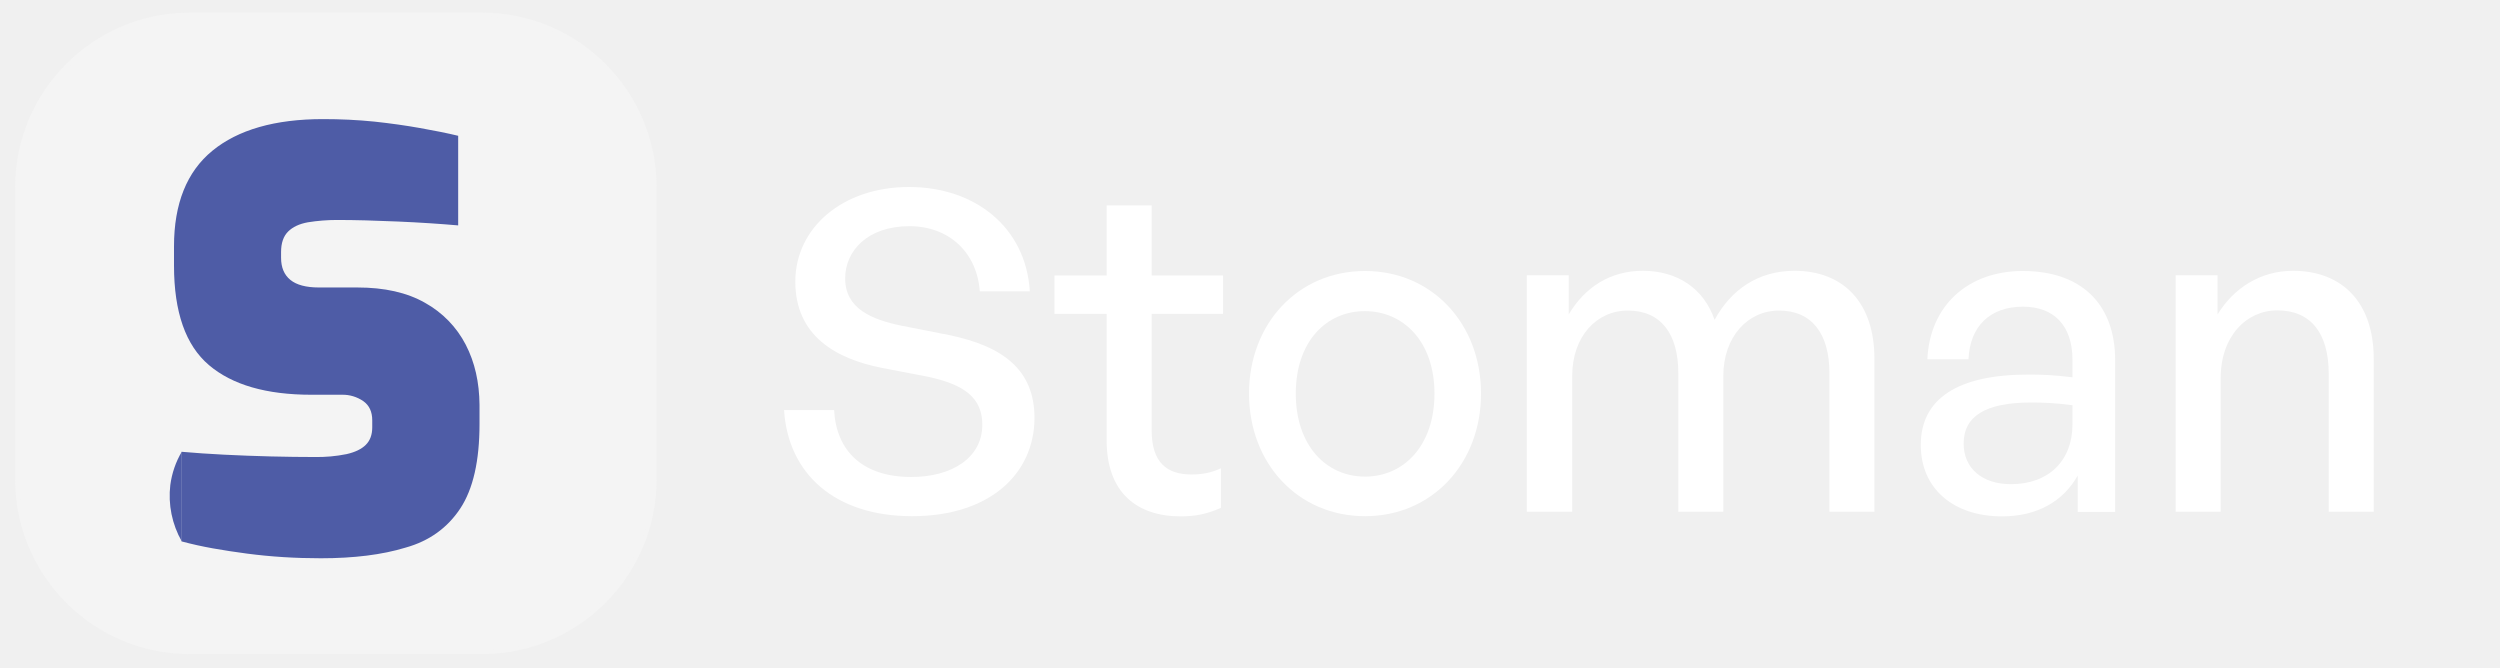
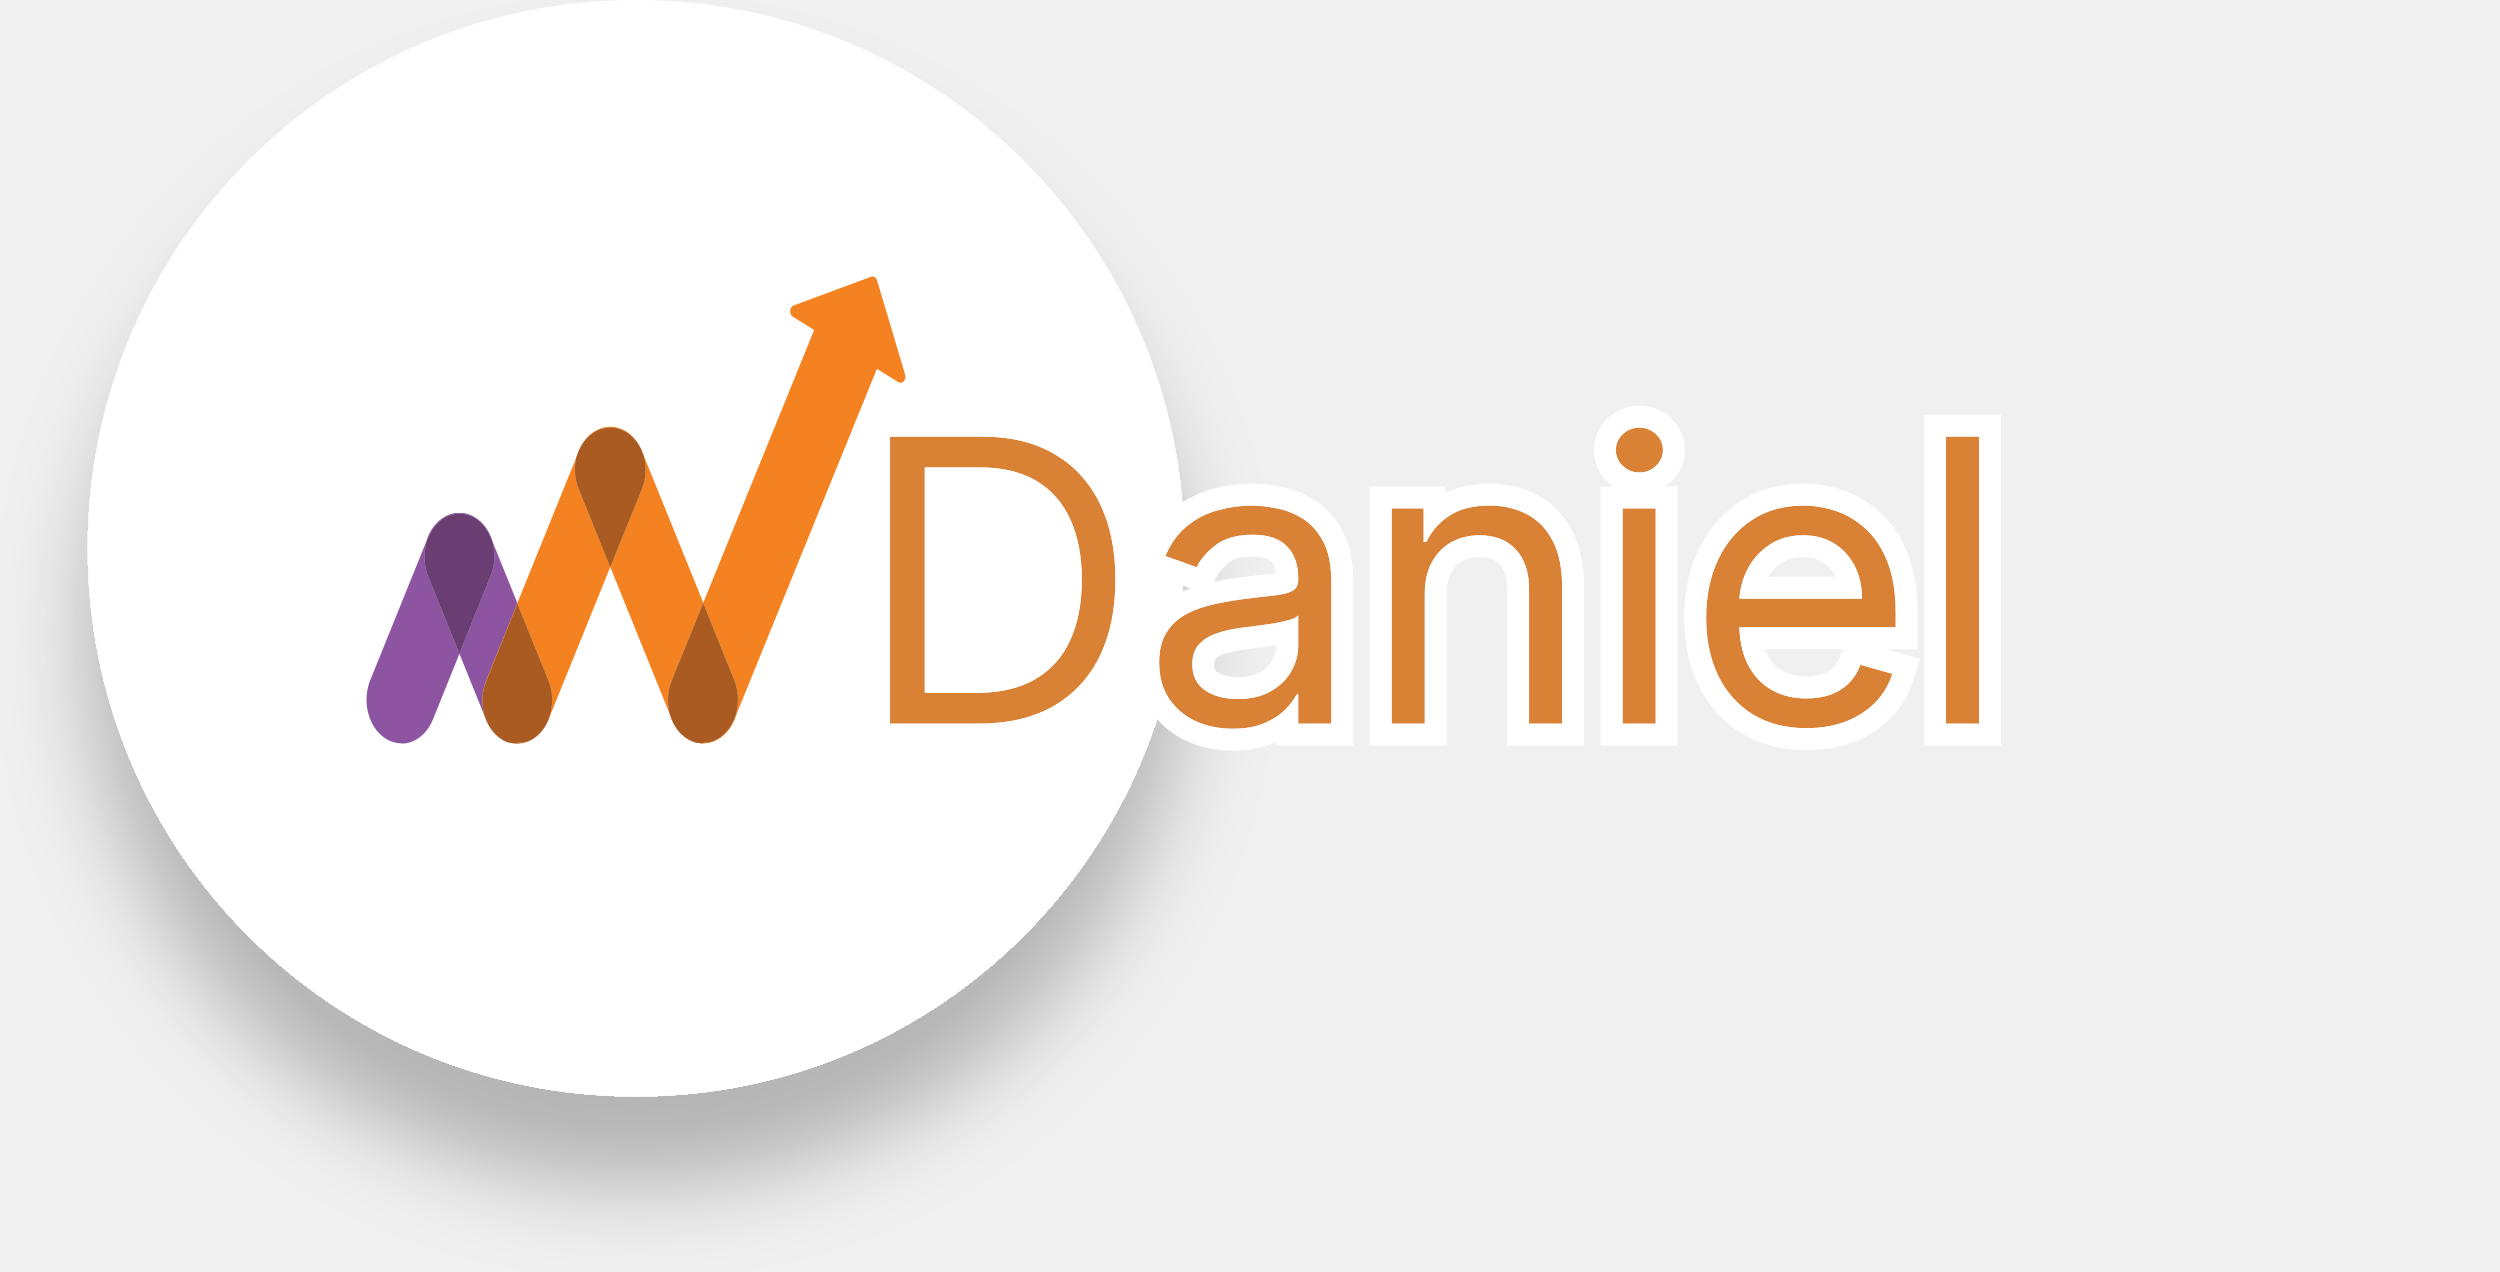
- <svg xmlns="http://www.w3.org/2000/svg" version="1.1" id="Layer_1" x="0px" y="0px" viewBox="0 0 1288.8 344.1" style="enable-background:new 0 0 1288.8 344.1;" xml:space="preserve">
-   <style type="text/css">
- 	.st0{fill:#F4F4F4;stroke:#F4F4F4;stroke-width:2;stroke-miterlimit:10;}
- 	.st1{fill:#4E5CA6;}
- 	.st2{enable-background:new    ;}
- 	.st3{fill:#FFFFFF;}
- </style>
-   <path class="st0" d="M97.9,7.5h150.5c49.2,0,89.1,39.9,89.1,89.1v150.5c0,49.2-39.9,89.1-89.1,89.1H97.9  c-49.2,0-89.1-39.9-89.1-89.1V96.6C8.8,47.4,48.7,7.5,97.9,7.5z" />
-   <path class="st1" d="M165.4,287.8c-6.6,0-13.1-0.2-19.4-0.6s-12.5-1-18.6-1.8c-6.1-0.8-12-1.7-17.6-2.7s-11-2.2-16.2-3.6v-46.2  c6.8,0.6,14.1,1.1,22,1.5c7.9,0.4,15.9,0.7,24,0.9c8.1,0.2,15.6,0.3,22.6,0.3c5.5,0.1,11.1-0.4,16.5-1.5c4.4-1,7.7-2.6,9.9-4.8  c2.2-2.2,3.3-5.2,3.3-9v-3.6c0-4.4-1.5-7.7-4.6-9.9c-3.2-2.2-7.1-3.4-11-3.3h-15.8c-23.2,0-40.8-5.1-52.8-15.3  c-12-10.2-18-27.3-18-51.3V127c0-22,6.6-38.5,19.8-49.3s32.2-16.3,57-16.3c8.9,0,17.7,0.4,26.6,1.3c8.3,0.9,16.1,2,23.4,3.3  c7.3,1.3,13.9,2.6,19.7,4v46.2c-9.2-0.8-19.6-1.5-31.1-2c-11.5-0.5-21.9-0.8-31.4-0.8c-5,0-10,0.4-15,1.2c-4.4,0.8-7.8,2.4-10.2,4.8  c-2.4,2.4-3.6,5.9-3.6,10.5v3c0,5,1.6,8.8,4.8,11.4c3.2,2.6,8.1,3.9,14.7,3.9h19.8c14,0,25.6,2.6,34.9,7.9c9,5,16.3,12.5,21,21.6  c4.7,9.1,7,19.4,7.1,31v9.9c0,19-3.3,33.5-9.9,43.5c-6.6,10-16,16.8-28.2,20.2C197,286,182.4,287.8,165.4,287.8z" />
-   <path class="st1" d="M93.7,232.9c-3.1,5.2-5.1,11.1-5.9,17.1c-1.2,10.1,0.9,20.3,5.9,29.1V232.9z" />
-   <g class="st2">
-     <path class="st3" d="M470.2,266.1c-39.8,0-63.9-21.8-66-54.7H430c1.1,20.9,14.5,34.5,39.8,34.5c20.9,0,36.6-9.9,36.6-26.9   c0-13.8-9-20.7-28.1-24.8l-23.9-4.6c-23.2-4.6-44.4-16.3-44.4-44.4c0-27.8,24.4-48.8,58.6-48.8s60.3,20.9,62.3,53.8h-25.8   c-1.4-19.8-15.6-33.6-36.3-33.6c-21.4,0-33.1,12.6-33.1,26.9c0,15.6,13.6,21.2,29,24.4l24.4,4.8c28.3,5.8,44.2,18.2,44.2,42.8   C533.2,244.3,510.2,266.1,470.2,266.1z" />
-     <path class="st3" d="M629.4,261.8c-7.1,3.2-13.3,4.4-20.7,4.4c-22.5,0-38.2-12.2-38.2-39.1v-65.3h-26.9v-19.8h26.9v-36.1h23.2v36.1   h36.8v19.8h-36.8v60c0,16.8,8,22.8,20.5,22.8c5.5,0,10.4-0.9,15.2-3.2V261.8z" />
-     <path class="st3" d="M643.9,202.9c0-36.1,25.3-63.2,59.8-63.2c34.5,0,59.8,27.1,59.8,63.2c0,36.1-25.3,63.2-59.8,63.2   C669.2,266.1,643.9,239,643.9,202.9z M739.5,202.9c0-26.7-15.9-42.5-35.9-42.5S668,176.2,668,202.9c0,26.7,15.6,42.8,35.7,42.8   S739.5,229.6,739.5,202.9z" />
-     <path class="st3" d="M787.1,263.8V141.9h21.6v20.2c8.3-14,21.4-22.5,38.2-22.5c17.9,0,31.5,9.2,37,25.3   c8.5-15.6,22.5-25.3,41.2-25.3c25.1,0,41.2,16.3,41.2,45.3v78.9h-23.2v-71.5c0-20.2-9-32.2-26-32.2c-15.9,0-28.7,13.3-28.7,33.8   v69.9h-23.2v-71.5c0-20.2-9-32.2-26-32.2c-16.1,0-28.7,13.3-28.7,33.8v69.9H787.1z" />
-     <path class="st3" d="M1071.2,245c-7.6,13.6-21.2,21.2-39.1,21.2c-25.3,0-41.9-14.5-41.9-36.8c0-23.9,19.1-36.3,55.4-36.3   c7.1,0,12.9,0.2,22.8,1.4v-9c0-17.5-9.4-27.4-25.5-27.4c-17,0-27.4,10.1-28.1,27.1h-21.2c1.2-27.4,20.7-45.5,49.2-45.5   c30.1,0,47.6,17,47.6,46v78.2h-19.3V245z M1036.7,249.6c19.5,0,31.7-12.2,31.7-30.8v-9.9c-9-1.2-15.4-1.4-21.4-1.4   c-23.2,0-34.7,6.9-34.7,21.2C1012.3,241.3,1021.7,249.6,1036.7,249.6z" />
-     <path class="st3" d="M1144.8,263.8h-23.2V141.9h21.6v20.2c8.3-13.6,22.1-22.5,38.9-22.5c25.1,0,41.6,16.1,41.6,45.3v78.9h-23.2   v-71.1c0-20.9-9.2-32.7-26.5-32.7c-15.9,0-29.2,13.3-29.2,35V263.8z" />
+ <svg xmlns="http://www.w3.org/2000/svg" width="114" height="58" viewBox="0 0 114 58" fill="none">
+   <g filter="url(#filter0_d_9564_7574)">
+     <circle cx="29" cy="25" r="25" fill="white" />
+     <path d="M40.137 16.448L33.489 32.804C33.395 33.037 33.264 33.244 33.105 33.414C32.946 33.584 32.762 33.713 32.562 33.794C32.363 33.876 32.153 33.908 31.943 33.889C31.734 33.87 31.529 33.8 31.342 33.683C31.154 33.566 30.987 33.405 30.85 33.208C30.713 33.011 30.608 32.783 30.542 32.536C30.476 32.289 30.45 32.029 30.466 31.769C30.481 31.51 30.538 31.257 30.632 31.025L37.278 14.668L40.137 16.448Z" fill="#F58220" />
+     <path d="M32.063 33.896C31.764 33.895 31.472 33.79 31.219 33.594C30.966 33.398 30.762 33.119 30.63 32.787L26.387 22.291C26.206 21.823 26.182 21.285 26.318 20.794C26.455 20.303 26.741 19.898 27.117 19.666C27.492 19.434 27.925 19.393 28.324 19.553C28.723 19.713 29.056 20.06 29.25 20.52L33.505 31.027C33.626 31.329 33.683 31.665 33.671 32.002C33.658 32.339 33.577 32.667 33.433 32.954C33.29 33.241 33.09 33.479 32.852 33.643C32.614 33.808 32.346 33.895 32.074 33.896" fill="#F58220" />
+     <path d="M32.06 33.894C31.991 33.894 31.923 33.889 31.854 33.877H31.812C31.758 33.877 31.704 33.852 31.653 33.836L31.599 33.816C31.55 33.797 31.503 33.778 31.456 33.753L31.398 33.722C31.347 33.695 31.297 33.664 31.25 33.628L31.225 33.611C31.106 33.519 30.996 33.408 30.898 33.281L30.885 33.262C30.784 33.128 30.699 32.977 30.632 32.813C30.519 32.537 30.461 32.232 30.461 31.923C30.461 31.614 30.519 31.309 30.632 31.033L32.065 27.504L33.491 31.039C33.598 31.313 33.652 31.614 33.649 31.918C33.646 32.223 33.587 32.522 33.475 32.794C33.408 32.955 33.324 33.105 33.225 33.24L33.209 33.259C33.162 33.323 33.111 33.382 33.057 33.437C33.002 33.492 32.943 33.542 32.882 33.586L32.86 33.603C32.81 33.639 32.761 33.67 32.712 33.7L32.651 33.73C32.605 33.753 32.56 33.775 32.511 33.791L32.457 33.811C32.405 33.828 32.352 33.841 32.298 33.852H32.255C32.187 33.864 32.118 33.869 32.049 33.869" fill="#CCCCCC" />
+     <path d="M32.06 33.894C31.991 33.894 31.923 33.889 31.854 33.877H31.812C31.758 33.877 31.704 33.852 31.653 33.836L31.599 33.816C31.55 33.797 31.503 33.778 31.456 33.753L31.398 33.722C31.347 33.695 31.297 33.664 31.25 33.628L31.225 33.611C31.106 33.519 30.996 33.408 30.898 33.281L30.885 33.262C30.784 33.128 30.699 32.977 30.632 32.813C30.519 32.537 30.461 32.232 30.461 31.923C30.461 31.614 30.519 31.309 30.632 31.033L32.065 27.504L33.491 31.039C33.598 31.313 33.652 31.614 33.649 31.918C33.646 32.223 33.587 32.522 33.475 32.794C33.408 32.955 33.324 33.105 33.225 33.24L33.209 33.259C33.162 33.323 33.111 33.382 33.057 33.437C33.002 33.492 32.943 33.542 32.882 33.586L32.86 33.603C32.81 33.639 32.761 33.67 32.712 33.7L32.651 33.73C32.605 33.753 32.56 33.775 32.511 33.791L32.457 33.811C32.405 33.828 32.352 33.841 32.298 33.852H32.255C32.187 33.864 32.118 33.869 32.049 33.869" fill="#A95B21" />
+     <path d="M18.311 33.896C18.038 33.895 17.77 33.808 17.532 33.643C17.294 33.478 17.094 33.241 16.951 32.953C16.808 32.666 16.726 32.338 16.714 32.001C16.701 31.664 16.758 31.328 16.88 31.026L19.524 24.483C19.714 24.014 20.047 23.656 20.449 23.49C20.648 23.408 20.859 23.375 21.068 23.394C21.278 23.412 21.482 23.482 21.67 23.598C21.858 23.714 22.026 23.875 22.163 24.072C22.301 24.268 22.406 24.496 22.472 24.743C22.539 24.99 22.565 25.25 22.55 25.51C22.536 25.769 22.48 26.022 22.386 26.255L19.744 32.8C19.612 33.132 19.408 33.411 19.154 33.607C18.901 33.803 18.609 33.908 18.311 33.909" fill="#8D54A2" />
+     <path d="M23.586 33.896C23.287 33.894 22.995 33.79 22.742 33.594C22.488 33.398 22.285 33.118 22.153 32.787L19.511 26.255C19.321 25.785 19.29 25.241 19.424 24.743C19.558 24.245 19.847 23.833 20.226 23.598C20.605 23.363 21.045 23.324 21.447 23.49C21.85 23.656 22.182 24.014 22.372 24.483L25.017 31.026C25.138 31.328 25.195 31.664 25.183 32.001C25.17 32.338 25.089 32.666 24.945 32.953C24.802 33.241 24.602 33.478 24.364 33.643C24.126 33.808 23.858 33.895 23.586 33.896Z" fill="#8D54A2" />
+     <path d="M20.937 29.777L19.511 26.257L19.491 26.201L19.511 26.251L20.948 29.805" fill="#CCCCCC" />
+     <path d="M20.937 29.777L19.511 26.257L19.491 26.201L19.511 26.251L20.948 29.805" fill="#6A3E72" />
+     <path d="M20.948 29.806L19.51 26.258L19.49 26.203C19.322 25.729 19.31 25.193 19.457 24.708L19.535 24.514C19.663 24.199 19.856 23.931 20.095 23.739C20.334 23.547 20.61 23.438 20.894 23.422H21.029L21.154 23.436C21.409 23.476 21.652 23.593 21.863 23.775C22.073 23.958 22.245 24.201 22.363 24.484L22.441 24.678C22.519 24.932 22.553 25.203 22.542 25.475C22.531 25.746 22.474 26.012 22.376 26.255L20.948 29.806Z" fill="#CCCCCC" />
+     <path d="M20.948 29.806L19.51 26.258L19.49 26.203C19.322 25.729 19.31 25.193 19.457 24.708L19.535 24.514C19.663 24.199 19.856 23.931 20.095 23.739C20.334 23.547 20.61 23.438 20.894 23.422H21.029L21.154 23.436C21.409 23.476 21.652 23.593 21.863 23.775C22.073 23.958 22.245 24.201 22.363 24.484L22.441 24.678C22.519 24.932 22.553 25.203 22.542 25.475C22.531 25.746 22.474 26.012 22.376 26.255L20.948 29.806Z" fill="#6A3E72" />
+     <path d="M39.725 12.618L36.192 13.929C36.148 13.945 36.11 13.976 36.081 14.019C36.052 14.063 36.035 14.116 36.031 14.172C36.027 14.227 36.037 14.284 36.059 14.332C36.081 14.381 36.115 14.42 36.156 14.445L40.963 17.425C41.003 17.45 41.049 17.46 41.093 17.453C41.138 17.445 41.18 17.422 41.214 17.385C41.247 17.348 41.271 17.299 41.282 17.244C41.293 17.19 41.29 17.134 41.274 17.081L39.998 12.798C39.98 12.73 39.942 12.674 39.891 12.64C39.84 12.606 39.781 12.598 39.725 12.618Z" fill="#F58220" />
+     <path d="M23.595 33.896C23.322 33.895 23.054 33.808 22.817 33.643C22.579 33.478 22.379 33.241 22.235 32.954C22.092 32.666 22.011 32.339 21.998 32.002C21.986 31.664 22.043 31.329 22.164 31.027L26.418 20.52C26.623 20.084 26.954 19.761 27.344 19.618C27.734 19.474 28.153 19.519 28.517 19.745C28.881 19.971 29.161 20.36 29.301 20.833C29.442 21.306 29.431 21.828 29.271 22.291L25.017 32.801C24.886 33.133 24.682 33.412 24.429 33.608C24.176 33.804 23.884 33.909 23.586 33.91" fill="#F58220" />
+     <path d="M23.59 33.896H23.546C23.497 33.9 23.448 33.9 23.4 33.896C23.357 33.889 23.314 33.88 23.272 33.868H23.219C23.165 33.851 23.111 33.832 23.057 33.81C22.998 33.785 22.941 33.754 22.885 33.718C22.506 33.483 22.218 33.072 22.083 32.574C21.949 32.076 21.98 31.532 22.169 31.062L23.595 27.533L25.019 31.062C25.201 31.529 25.228 32.066 25.093 32.557C24.959 33.048 24.674 33.454 24.3 33.688C24.244 33.723 24.187 33.754 24.128 33.779C24.076 33.801 24.022 33.821 23.971 33.837H23.915C23.873 33.849 23.83 33.859 23.787 33.865C23.739 33.869 23.69 33.869 23.642 33.865H23.597" fill="#CCCCCC" />
+     <path d="M23.59 33.896H23.546C23.497 33.9 23.448 33.9 23.4 33.896C23.357 33.889 23.314 33.88 23.272 33.868H23.219C23.165 33.851 23.111 33.832 23.057 33.81C22.998 33.785 22.941 33.754 22.885 33.718C22.506 33.483 22.218 33.072 22.083 32.574C21.949 32.076 21.98 31.532 22.169 31.062L23.595 27.533L25.019 31.062C25.201 31.529 25.228 32.066 25.093 32.557C24.959 33.048 24.674 33.454 24.3 33.688C24.244 33.723 24.187 33.754 24.128 33.779C24.076 33.801 24.022 33.821 23.971 33.837H23.915C23.873 33.849 23.83 33.859 23.787 33.865C23.739 33.869 23.69 33.869 23.642 33.865H23.597" fill="#A95B21" />
+     <path d="M27.858 25.795L29.271 22.294L27.829 25.862" fill="#CCCCCC" />
+     <path d="M27.858 25.795L29.271 22.294L27.829 25.862" fill="#A95B21" />
+     <path d="M27.829 25.864L26.387 22.296C26.199 21.831 26.167 21.293 26.297 20.799L26.409 20.521C26.542 20.225 26.734 19.976 26.967 19.798C27.2 19.62 27.466 19.519 27.739 19.504H27.862C28.146 19.507 28.424 19.603 28.668 19.782C28.911 19.962 29.113 20.217 29.251 20.524L29.36 20.801C29.491 21.296 29.458 21.833 29.271 22.298L27.829 25.864Z" fill="#CCCCCC" />
+     <path d="M27.829 25.864L26.387 22.296C26.199 21.831 26.167 21.293 26.297 20.799L26.409 20.521C26.542 20.225 26.734 19.976 26.967 19.798C27.2 19.62 27.466 19.519 27.739 19.504H27.862C28.146 19.507 28.424 19.603 28.668 19.782C28.911 19.962 29.113 20.217 29.251 20.524L29.36 20.801C29.491 21.296 29.458 21.833 29.271 22.298L27.829 25.864Z" fill="#A95B21" />
  </g>
+   <mask id="path-20-outside-1_9564_7574" maskUnits="userSpaceOnUse" x="39" y="18" width="53" height="17" fill="black">
+     <rect fill="white" x="39" y="18" width="53" height="17" />
+     <path d="M44.625 33H40.585V19.909H44.804C46.074 19.909 47.16 20.171 48.064 20.695C48.967 21.215 49.66 21.963 50.141 22.939C50.623 23.91 50.864 25.074 50.864 26.429C50.864 27.793 50.621 28.967 50.135 29.951C49.649 30.931 48.942 31.685 48.013 32.214C47.084 32.738 45.955 33 44.625 33ZM42.17 31.594H44.523C45.605 31.594 46.502 31.385 47.214 30.967C47.925 30.55 48.456 29.955 48.805 29.184C49.155 28.413 49.33 27.494 49.33 26.429C49.33 25.372 49.157 24.462 48.812 23.7C48.467 22.933 47.951 22.345 47.265 21.935C46.579 21.522 45.724 21.315 44.702 21.315H42.17V31.594ZM56.207 33.23C55.585 33.23 55.021 33.113 54.514 32.879C54.006 32.64 53.604 32.297 53.305 31.849C53.007 31.398 52.858 30.852 52.858 30.213C52.858 29.651 52.969 29.195 53.19 28.845C53.412 28.491 53.708 28.215 54.079 28.014C54.45 27.814 54.859 27.665 55.306 27.567C55.758 27.465 56.212 27.384 56.668 27.324C57.264 27.247 57.748 27.19 58.119 27.151C58.494 27.109 58.766 27.038 58.937 26.94C59.111 26.842 59.199 26.672 59.199 26.429V26.378C59.199 25.747 59.026 25.257 58.681 24.908C58.34 24.558 57.822 24.384 57.128 24.384C56.408 24.384 55.843 24.541 55.434 24.857C55.025 25.172 54.737 25.509 54.571 25.866L53.139 25.355C53.395 24.759 53.736 24.294 54.162 23.962C54.592 23.625 55.061 23.391 55.568 23.259C56.08 23.122 56.582 23.054 57.077 23.054C57.392 23.054 57.754 23.092 58.163 23.169C58.577 23.241 58.975 23.393 59.359 23.623C59.746 23.853 60.068 24.2 60.324 24.665C60.58 25.129 60.707 25.751 60.707 26.531V33H59.199V31.671H59.122C59.02 31.884 58.849 32.111 58.611 32.354C58.372 32.597 58.055 32.804 57.658 32.974C57.262 33.145 56.778 33.23 56.207 33.23ZM56.438 31.875C57.034 31.875 57.537 31.758 57.946 31.523C58.359 31.289 58.67 30.986 58.879 30.616C59.092 30.245 59.199 29.855 59.199 29.446V28.065C59.135 28.142 58.994 28.212 58.777 28.276C58.564 28.336 58.317 28.389 58.035 28.436C57.758 28.479 57.488 28.517 57.224 28.551C56.964 28.581 56.753 28.607 56.591 28.628C56.199 28.679 55.832 28.762 55.492 28.877C55.155 28.988 54.882 29.156 54.673 29.382C54.469 29.604 54.367 29.906 54.367 30.29C54.367 30.814 54.56 31.21 54.948 31.479C55.34 31.743 55.837 31.875 56.438 31.875ZM64.969 27.094V33H63.461V23.182H64.918V24.716H65.046C65.276 24.217 65.626 23.817 66.094 23.514C66.563 23.207 67.168 23.054 67.91 23.054C68.574 23.054 69.156 23.19 69.655 23.463C70.153 23.732 70.541 24.141 70.818 24.69C71.095 25.236 71.234 25.926 71.234 26.761V33H69.725V26.864C69.725 26.092 69.525 25.491 69.124 25.061C68.724 24.626 68.174 24.409 67.475 24.409C66.993 24.409 66.563 24.514 66.184 24.722C65.809 24.931 65.513 25.236 65.295 25.636C65.078 26.037 64.969 26.523 64.969 27.094ZM73.99 33V23.182H75.499V33H73.99ZM74.757 21.546C74.463 21.546 74.21 21.445 73.996 21.245C73.788 21.045 73.683 20.804 73.683 20.523C73.683 20.241 73.788 20.001 73.996 19.8C74.21 19.6 74.463 19.5 74.757 19.5C75.051 19.5 75.303 19.6 75.511 19.8C75.724 20.001 75.831 20.241 75.831 20.523C75.831 20.804 75.724 21.045 75.511 21.245C75.303 21.445 75.051 21.546 74.757 21.546ZM82.378 33.205C81.432 33.205 80.616 32.996 79.93 32.578C79.248 32.156 78.722 31.568 78.351 30.814C77.985 30.055 77.801 29.173 77.801 28.168C77.801 27.162 77.985 26.276 78.351 25.509C78.722 24.737 79.237 24.136 79.898 23.706C80.563 23.271 81.338 23.054 82.225 23.054C82.736 23.054 83.241 23.139 83.74 23.31C84.238 23.48 84.692 23.757 85.101 24.141C85.51 24.52 85.836 25.023 86.079 25.649C86.322 26.276 86.443 27.047 86.443 27.963V28.602H78.875V27.298H84.909C84.909 26.744 84.799 26.25 84.577 25.815C84.36 25.381 84.049 25.038 83.644 24.786C83.243 24.535 82.77 24.409 82.225 24.409C81.624 24.409 81.104 24.558 80.665 24.857C80.23 25.151 79.896 25.534 79.661 26.007C79.427 26.48 79.31 26.987 79.31 27.528V28.398C79.31 29.139 79.438 29.768 79.693 30.283C79.953 30.795 80.313 31.185 80.774 31.453C81.234 31.717 81.769 31.849 82.378 31.849C82.774 31.849 83.132 31.794 83.452 31.683C83.776 31.568 84.055 31.398 84.289 31.172C84.524 30.942 84.705 30.656 84.833 30.315L86.29 30.724C86.136 31.219 85.879 31.653 85.516 32.028C85.154 32.399 84.707 32.689 84.174 32.898C83.641 33.102 83.043 33.205 82.378 33.205ZM90.247 19.909V33H88.738V19.909H90.247Z" />
+   </mask>
+   <path d="M44.625 33H40.585V19.909H44.804C46.074 19.909 47.16 20.171 48.064 20.695C48.967 21.215 49.66 21.963 50.141 22.939C50.623 23.91 50.864 25.074 50.864 26.429C50.864 27.793 50.621 28.967 50.135 29.951C49.649 30.931 48.942 31.685 48.013 32.214C47.084 32.738 45.955 33 44.625 33ZM42.17 31.594H44.523C45.605 31.594 46.502 31.385 47.214 30.967C47.925 30.55 48.456 29.955 48.805 29.184C49.155 28.413 49.33 27.494 49.33 26.429C49.33 25.372 49.157 24.462 48.812 23.7C48.467 22.933 47.951 22.345 47.265 21.935C46.579 21.522 45.724 21.315 44.702 21.315H42.17V31.594ZM56.207 33.23C55.585 33.23 55.021 33.113 54.514 32.879C54.006 32.64 53.604 32.297 53.305 31.849C53.007 31.398 52.858 30.852 52.858 30.213C52.858 29.651 52.969 29.195 53.19 28.845C53.412 28.491 53.708 28.215 54.079 28.014C54.45 27.814 54.859 27.665 55.306 27.567C55.758 27.465 56.212 27.384 56.668 27.324C57.264 27.247 57.748 27.19 58.119 27.151C58.494 27.109 58.766 27.038 58.937 26.94C59.111 26.842 59.199 26.672 59.199 26.429V26.378C59.199 25.747 59.026 25.257 58.681 24.908C58.34 24.558 57.822 24.384 57.128 24.384C56.408 24.384 55.843 24.541 55.434 24.857C55.025 25.172 54.737 25.509 54.571 25.866L53.139 25.355C53.395 24.759 53.736 24.294 54.162 23.962C54.592 23.625 55.061 23.391 55.568 23.259C56.08 23.122 56.582 23.054 57.077 23.054C57.392 23.054 57.754 23.092 58.163 23.169C58.577 23.241 58.975 23.393 59.359 23.623C59.746 23.853 60.068 24.2 60.324 24.665C60.58 25.129 60.707 25.751 60.707 26.531V33H59.199V31.671H59.122C59.02 31.884 58.849 32.111 58.611 32.354C58.372 32.597 58.055 32.804 57.658 32.974C57.262 33.145 56.778 33.23 56.207 33.23ZM56.438 31.875C57.034 31.875 57.537 31.758 57.946 31.523C58.359 31.289 58.67 30.986 58.879 30.616C59.092 30.245 59.199 29.855 59.199 29.446V28.065C59.135 28.142 58.994 28.212 58.777 28.276C58.564 28.336 58.317 28.389 58.035 28.436C57.758 28.479 57.488 28.517 57.224 28.551C56.964 28.581 56.753 28.607 56.591 28.628C56.199 28.679 55.832 28.762 55.492 28.877C55.155 28.988 54.882 29.156 54.673 29.382C54.469 29.604 54.367 29.906 54.367 30.29C54.367 30.814 54.56 31.21 54.948 31.479C55.34 31.743 55.837 31.875 56.438 31.875ZM64.969 27.094V33H63.461V23.182H64.918V24.716H65.046C65.276 24.217 65.626 23.817 66.094 23.514C66.563 23.207 67.168 23.054 67.91 23.054C68.574 23.054 69.156 23.19 69.655 23.463C70.153 23.732 70.541 24.141 70.818 24.69C71.095 25.236 71.234 25.926 71.234 26.761V33H69.725V26.864C69.725 26.092 69.525 25.491 69.124 25.061C68.724 24.626 68.174 24.409 67.475 24.409C66.993 24.409 66.563 24.514 66.184 24.722C65.809 24.931 65.513 25.236 65.295 25.636C65.078 26.037 64.969 26.523 64.969 27.094ZM73.99 33V23.182H75.499V33H73.99ZM74.757 21.546C74.463 21.546 74.21 21.445 73.996 21.245C73.788 21.045 73.683 20.804 73.683 20.523C73.683 20.241 73.788 20.001 73.996 19.8C74.21 19.6 74.463 19.5 74.757 19.5C75.051 19.5 75.303 19.6 75.511 19.8C75.724 20.001 75.831 20.241 75.831 20.523C75.831 20.804 75.724 21.045 75.511 21.245C75.303 21.445 75.051 21.546 74.757 21.546ZM82.378 33.205C81.432 33.205 80.616 32.996 79.93 32.578C79.248 32.156 78.722 31.568 78.351 30.814C77.985 30.055 77.801 29.173 77.801 28.168C77.801 27.162 77.985 26.276 78.351 25.509C78.722 24.737 79.237 24.136 79.898 23.706C80.563 23.271 81.338 23.054 82.225 23.054C82.736 23.054 83.241 23.139 83.74 23.31C84.238 23.48 84.692 23.757 85.101 24.141C85.51 24.52 85.836 25.023 86.079 25.649C86.322 26.276 86.443 27.047 86.443 27.963V28.602H78.875V27.298H84.909C84.909 26.744 84.799 26.25 84.577 25.815C84.36 25.381 84.049 25.038 83.644 24.786C83.243 24.535 82.77 24.409 82.225 24.409C81.624 24.409 81.104 24.558 80.665 24.857C80.23 25.151 79.896 25.534 79.661 26.007C79.427 26.48 79.31 26.987 79.31 27.528V28.398C79.31 29.139 79.438 29.768 79.693 30.283C79.953 30.795 80.313 31.185 80.774 31.453C81.234 31.717 81.769 31.849 82.378 31.849C82.774 31.849 83.132 31.794 83.452 31.683C83.776 31.568 84.055 31.398 84.289 31.172C84.524 30.942 84.705 30.656 84.833 30.315L86.29 30.724C86.136 31.219 85.879 31.653 85.516 32.028C85.154 32.399 84.707 32.689 84.174 32.898C83.641 33.102 83.043 33.205 82.378 33.205ZM90.247 19.909V33H88.738V19.909H90.247Z" fill="#D98135" />
+   <path d="M40.585 33H39.585V34H40.585V33ZM40.585 19.909V18.909H39.585V19.909H40.585ZM48.064 20.695L47.562 21.56L47.565 21.562L48.064 20.695ZM50.141 22.939L49.245 23.381L49.245 23.383L50.141 22.939ZM50.135 29.951L51.031 30.395L51.032 30.393L50.135 29.951ZM48.013 32.214L48.504 33.085L48.507 33.083L48.013 32.214ZM42.17 31.594H41.17V32.594H42.17V31.594ZM48.812 23.7L47.9 24.11L47.901 24.112L48.812 23.7ZM47.265 21.935L46.749 22.792L46.753 22.794L47.265 21.935ZM42.17 21.315V20.315H41.17V21.315H42.17ZM44.625 32H40.585V34H44.625V32ZM41.585 33V19.909H39.585V33H41.585ZM40.585 20.909H44.804V18.909H40.585V20.909ZM44.804 20.909C45.935 20.909 46.841 21.142 47.562 21.56L48.566 19.83C47.48 19.201 46.212 18.909 44.804 18.909V20.909ZM47.565 21.562C48.289 21.979 48.847 22.575 49.245 23.381L51.038 22.496C50.473 21.351 49.646 20.452 48.563 19.829L47.565 21.562ZM49.245 23.383C49.644 24.186 49.864 25.19 49.864 26.429H51.864C51.864 24.957 51.602 23.635 51.037 22.495L49.245 23.383ZM49.864 26.429C49.864 27.675 49.642 28.691 49.238 29.508L51.032 30.393C51.6 29.242 51.864 27.91 51.864 26.429H49.864ZM49.239 29.507C48.84 30.313 48.27 30.917 47.518 31.345L48.507 33.083C49.614 32.454 50.459 31.549 51.031 30.395L49.239 29.507ZM47.521 31.343C46.775 31.764 45.824 32 44.625 32V34C46.085 34 47.393 33.712 48.504 33.085L47.521 31.343ZM42.17 32.594H44.523V30.594H42.17V32.594ZM44.523 32.594C45.729 32.594 46.814 32.361 47.72 31.83L46.708 30.105C46.19 30.409 45.481 30.594 44.523 30.594V32.594ZM47.72 31.83C48.615 31.305 49.284 30.551 49.716 29.597L47.895 28.771C47.628 29.36 47.236 29.795 46.708 30.105L47.72 31.83ZM49.716 29.597C50.138 28.667 50.33 27.601 50.33 26.429H48.33C48.33 27.388 48.172 28.159 47.895 28.771L49.716 29.597ZM50.33 26.429C50.33 25.266 50.14 24.209 49.723 23.287L47.901 24.112C48.174 24.716 48.33 25.478 48.33 26.429H50.33ZM49.724 23.289C49.299 22.346 48.649 21.596 47.777 21.076L46.753 22.794C47.253 23.093 47.634 23.519 47.9 24.11L49.724 23.289ZM47.781 21.079C46.901 20.549 45.857 20.315 44.702 20.315V22.315C45.592 22.315 46.256 22.495 46.749 22.792L47.781 21.079ZM44.702 20.315H42.17V22.315H44.702V20.315ZM41.17 21.315V31.594H43.17V21.315H41.17ZM54.514 32.879L54.088 33.783L54.094 33.786L54.514 32.879ZM53.305 31.849L52.471 32.401L52.473 32.404L53.305 31.849ZM53.19 28.845L54.035 29.381L54.038 29.376L53.19 28.845ZM55.306 27.567L55.52 28.544L55.527 28.542L55.306 27.567ZM56.668 27.324L56.54 26.332L56.538 26.332L56.668 27.324ZM58.119 27.151L58.221 28.146L58.231 28.145L58.119 27.151ZM58.937 26.94L58.447 26.068L58.438 26.073L58.937 26.94ZM58.681 24.908L57.965 25.606L57.97 25.61L58.681 24.908ZM55.434 24.857L56.044 25.648L56.044 25.648L55.434 24.857ZM54.571 25.866L54.235 26.808L55.094 27.115L55.478 26.288L54.571 25.866ZM53.139 25.355L52.22 24.961L51.801 25.939L52.803 26.297L53.139 25.355ZM54.162 23.962L54.777 24.75L54.778 24.749L54.162 23.962ZM55.568 23.259L55.82 24.226L55.826 24.225L55.568 23.259ZM58.163 23.169L57.979 24.152L57.991 24.154L58.163 23.169ZM59.359 23.623L58.844 24.48L58.848 24.483L59.359 23.623ZM60.324 24.665L59.448 25.147L59.448 25.147L60.324 24.665ZM60.707 33V34H61.707V33H60.707ZM59.199 33H58.199V34H59.199V33ZM59.199 31.671H60.199V30.671H59.199V31.671ZM59.122 31.671V30.671H58.493L58.221 31.238L59.122 31.671ZM58.611 32.354L59.324 33.055L59.324 33.055L58.611 32.354ZM57.658 32.974L57.263 32.056L57.658 32.974ZM57.946 31.523L57.453 30.654L57.449 30.656L57.946 31.523ZM58.879 30.616L58.012 30.117L58.008 30.125L58.879 30.616ZM59.199 28.065H60.199V25.303L58.431 27.425L59.199 28.065ZM58.777 28.276L59.047 29.239L59.059 29.236L58.777 28.276ZM58.035 28.436L58.188 29.424L58.2 29.422L58.035 28.436ZM57.224 28.551L57.338 29.545L57.352 29.543L57.224 28.551ZM56.591 28.628L56.72 29.619L56.721 29.619L56.591 28.628ZM55.492 28.877L55.804 29.827L55.811 29.825L55.492 28.877ZM54.673 29.382L53.939 28.703L53.938 28.704L54.673 29.382ZM54.948 31.479L54.379 32.301L54.389 32.308L54.948 31.479ZM56.207 32.23C55.714 32.23 55.294 32.138 54.933 31.971L54.094 33.786C54.747 34.088 55.457 34.23 56.207 34.23V32.23ZM54.939 31.974C54.59 31.809 54.33 31.584 54.137 31.295L52.473 32.404C52.877 33.01 53.423 33.471 54.088 33.783L54.939 31.974ZM54.14 31.298C53.968 31.038 53.858 30.692 53.858 30.213H51.858C51.858 31.012 52.046 31.758 52.471 32.401L54.14 31.298ZM53.858 30.213C53.858 29.774 53.945 29.522 54.035 29.381L52.346 28.31C51.992 28.867 51.858 29.527 51.858 30.213H53.858ZM54.038 29.376C54.167 29.17 54.334 29.013 54.554 28.894L53.603 27.134C53.082 27.416 52.657 27.813 52.343 28.314L54.038 29.376ZM54.554 28.894C54.836 28.742 55.156 28.623 55.52 28.544L55.092 26.59C54.561 26.706 54.063 26.886 53.603 27.134L54.554 28.894ZM55.527 28.542C55.949 28.447 56.372 28.371 56.797 28.315L56.538 26.332C56.051 26.396 55.567 26.482 55.085 26.591L55.527 28.542ZM56.795 28.316C57.388 28.239 57.862 28.183 58.221 28.146L58.016 26.157C57.633 26.196 57.141 26.255 56.54 26.332L56.795 28.316ZM58.231 28.145C58.64 28.098 59.081 28.011 59.435 27.807L58.438 26.073C58.457 26.063 58.438 26.077 58.355 26.098C58.276 26.119 58.161 26.14 58.006 26.158L58.231 28.145ZM59.426 27.812C59.988 27.497 60.199 26.943 60.199 26.429H58.199C58.199 26.433 58.198 26.372 58.243 26.283C58.294 26.185 58.372 26.111 58.447 26.068L59.426 27.812ZM60.199 26.429V26.378H58.199V26.429H60.199ZM60.199 26.378C60.199 25.562 59.971 24.791 59.392 24.205L57.97 25.61C58.081 25.724 58.199 25.932 58.199 26.378H60.199ZM59.397 24.209C58.8 23.598 57.977 23.384 57.128 23.384V25.384C57.668 25.384 57.88 25.519 57.965 25.606L59.397 24.209ZM57.128 23.384C56.272 23.384 55.465 23.57 54.823 24.064L56.044 25.648C56.221 25.512 56.543 25.384 57.128 25.384V23.384ZM54.823 24.064C54.325 24.449 53.916 24.904 53.664 25.445L55.478 26.288C55.559 26.113 55.725 25.895 56.044 25.648L54.823 24.064ZM54.907 24.925L53.475 24.413L52.803 26.297L54.235 26.808L54.907 24.925ZM54.058 25.749C54.261 25.276 54.508 24.96 54.777 24.75L53.547 23.173C52.963 23.628 52.529 24.241 52.22 24.961L54.058 25.749ZM54.778 24.749C55.105 24.493 55.451 24.322 55.82 24.226L55.316 22.291C54.671 22.459 54.079 22.757 53.546 23.174L54.778 24.749ZM55.826 24.225C56.259 24.109 56.675 24.054 57.077 24.054V22.054C56.489 22.054 55.9 22.135 55.31 22.292L55.826 24.225ZM57.077 24.054C57.314 24.054 57.613 24.083 57.979 24.152L58.348 22.186C57.896 22.101 57.47 22.054 57.077 22.054V24.054ZM57.991 24.154C58.276 24.204 58.559 24.309 58.844 24.48L59.873 22.765C59.391 22.476 58.878 22.279 58.336 22.184L57.991 24.154ZM58.848 24.483C59.058 24.607 59.263 24.811 59.448 25.147L61.2 24.183C60.873 23.59 60.435 23.099 59.869 22.763L58.848 24.483ZM59.448 25.147C59.593 25.41 59.707 25.846 59.707 26.531H61.707C61.707 25.657 61.566 24.848 61.2 24.183L59.448 25.147ZM59.707 26.531V33H61.707V26.531H59.707ZM60.707 32H59.199V34H60.707V32ZM60.199 33V31.671H58.199V33H60.199ZM59.199 30.671H59.122V32.67H59.199V30.671ZM58.221 31.238C58.182 31.319 58.09 31.458 57.898 31.654L59.324 33.055C59.609 32.765 59.858 32.449 60.024 32.103L58.221 31.238ZM57.898 31.654C57.77 31.783 57.571 31.924 57.263 32.056L58.053 33.893C58.538 33.684 58.974 33.412 59.324 33.055L57.898 31.654ZM57.263 32.056C57.025 32.158 56.684 32.23 56.207 32.23V34.23C56.873 34.23 57.499 34.132 58.053 33.893L57.263 32.056ZM56.438 32.875C57.163 32.875 57.848 32.732 58.443 32.391L57.449 30.656C57.226 30.783 56.905 30.875 56.438 30.875V32.875ZM58.439 32.393C58.992 32.08 59.442 31.654 59.751 31.107L58.008 30.125C57.898 30.319 57.727 30.498 57.453 30.654L58.439 32.393ZM59.746 31.114C60.042 30.599 60.199 30.038 60.199 29.446H58.199C58.199 29.672 58.142 29.891 58.012 30.117L59.746 31.114ZM60.199 29.446V28.065H58.199V29.446H60.199ZM58.431 27.425C58.481 27.365 58.527 27.328 58.553 27.31C58.58 27.291 58.597 27.282 58.598 27.281C58.6 27.28 58.593 27.284 58.575 27.291C58.556 27.298 58.53 27.307 58.495 27.317L59.059 29.236C59.202 29.194 59.352 29.14 59.493 29.07C59.623 29.005 59.811 28.893 59.967 28.706L58.431 27.425ZM58.507 27.313C58.337 27.361 58.126 27.407 57.871 27.45L58.2 29.422C58.507 29.371 58.791 29.311 59.047 29.239L58.507 27.313ZM57.883 27.448C57.614 27.489 57.352 27.526 57.096 27.559L57.352 29.543C57.624 29.508 57.903 29.468 58.188 29.424L57.883 27.448ZM57.11 27.558C56.847 27.588 56.63 27.614 56.461 27.636L56.721 29.619C56.876 29.599 57.08 29.574 57.338 29.545L57.11 27.558ZM56.462 27.636C56.011 27.695 55.58 27.792 55.172 27.93L55.811 29.825C56.084 29.732 56.387 29.663 56.72 29.619L56.462 27.636ZM55.179 27.927C54.706 28.083 54.28 28.335 53.939 28.703L55.408 30.061C55.485 29.978 55.604 29.893 55.804 29.827L55.179 27.927ZM53.938 28.704C53.521 29.156 53.367 29.726 53.367 30.29H55.367C55.367 30.186 55.38 30.125 55.391 30.095C55.399 30.069 55.407 30.062 55.408 30.06L53.938 28.704ZM53.367 30.29C53.367 31.099 53.688 31.823 54.379 32.301L55.517 30.657C55.433 30.598 55.367 30.528 55.367 30.29H53.367ZM54.389 32.308C54.986 32.71 55.691 32.875 56.438 32.875V30.875C55.982 30.875 55.694 30.776 55.507 30.649L54.389 32.308ZM64.969 33V34H65.969V33H64.969ZM63.461 33H62.461V34H63.461V33ZM63.461 23.182V22.182H62.461V23.182H63.461ZM64.918 23.182H65.918V22.182H64.918V23.182ZM64.918 24.716H63.918V25.716H64.918V24.716ZM65.046 24.716V25.716H65.686L65.954 25.135L65.046 24.716ZM66.094 23.514L66.637 24.354L66.642 24.351L66.094 23.514ZM69.655 23.463L69.175 24.34L69.181 24.343L69.655 23.463ZM70.818 24.69L69.925 25.14L69.926 25.143L70.818 24.69ZM71.234 33V34H72.234V33H71.234ZM69.725 33H68.725V34H69.725V33ZM69.124 25.061L68.389 25.739L68.392 25.742L69.124 25.061ZM66.184 24.722L65.701 23.846L65.697 23.849L66.184 24.722ZM65.295 25.636L64.416 25.16L64.416 25.16L65.295 25.636ZM63.969 27.094V33H65.969V27.094H63.969ZM64.969 32H63.461V34H64.969V32ZM64.461 33V23.182H62.461V33H64.461ZM63.461 24.182H64.918V22.182H63.461V24.182ZM63.918 23.182V24.716H65.918V23.182H63.918ZM64.918 25.716H65.046V23.716H64.918V25.716ZM65.954 25.135C66.103 24.811 66.325 24.556 66.637 24.354L65.552 22.674C64.927 23.078 64.449 23.623 64.138 24.297L65.954 25.135ZM66.642 24.351C66.903 24.18 67.301 24.054 67.91 24.054V22.054C67.035 22.054 66.223 22.235 65.547 22.677L66.642 24.351ZM67.91 24.054C68.435 24.054 68.847 24.161 69.175 24.34L70.135 22.586C69.466 22.22 68.713 22.054 67.91 22.054V24.054ZM69.181 24.343C69.483 24.506 69.732 24.757 69.925 25.14L71.711 24.24C71.35 23.524 70.824 22.957 70.129 22.583L69.181 24.343ZM69.926 25.143C70.111 25.507 70.234 26.029 70.234 26.761H72.234C72.234 25.823 72.079 24.965 71.71 24.238L69.926 25.143ZM70.234 26.761V33H72.234V26.761H70.234ZM71.234 32H69.725V34H71.234V32ZM70.725 33V26.864H68.725V33H70.725ZM70.725 26.864C70.725 25.921 70.477 25.047 69.856 24.38L68.392 25.742C68.572 25.936 68.725 26.264 68.725 26.864H70.725ZM69.859 24.383C69.235 23.706 68.398 23.409 67.475 23.409V25.409C67.95 25.409 68.212 25.547 68.389 25.739L69.859 24.383ZM67.475 23.409C66.844 23.409 66.245 23.547 65.701 23.846L66.666 25.598C66.882 25.48 67.143 25.409 67.475 25.409V23.409ZM65.697 23.849C65.146 24.156 64.718 24.603 64.416 25.16L66.174 26.113C66.307 25.869 66.472 25.707 66.67 25.596L65.697 23.849ZM64.416 25.16C64.102 25.739 63.969 26.398 63.969 27.094H65.969C65.969 26.648 66.054 26.335 66.174 26.113L64.416 25.16ZM73.99 33H72.99V34H73.99V33ZM73.99 23.182V22.182H72.99V23.182H73.99ZM75.499 23.182H76.499V22.182H75.499V23.182ZM75.499 33V34H76.499V33H75.499ZM73.996 21.245L73.304 21.967L73.311 21.974L73.996 21.245ZM73.996 19.8L73.311 19.072L73.304 19.079L73.996 19.8ZM75.511 19.8L74.819 20.522L74.826 20.529L75.511 19.8ZM75.511 21.245L74.826 20.516L74.819 20.523L75.511 21.245ZM74.99 33V23.182H72.99V33H74.99ZM73.99 24.182H75.499V22.182H73.99V24.182ZM74.499 23.182V33H76.499V23.182H74.499ZM75.499 32H73.99V34H75.499V32ZM74.757 20.546C74.726 20.546 74.715 20.541 74.714 20.54C74.713 20.54 74.703 20.536 74.681 20.516L73.311 21.974C73.711 22.349 74.21 22.546 74.757 22.546V20.546ZM74.689 20.523C74.679 20.514 74.675 20.509 74.675 20.508C74.675 20.508 74.677 20.511 74.679 20.516C74.681 20.522 74.683 20.527 74.683 20.53C74.684 20.533 74.683 20.531 74.683 20.523H72.683C72.683 21.085 72.905 21.584 73.304 21.967L74.689 20.523ZM74.683 20.523C74.683 20.515 74.684 20.513 74.683 20.515C74.683 20.518 74.681 20.523 74.679 20.529C74.677 20.535 74.675 20.537 74.675 20.537C74.675 20.537 74.679 20.532 74.689 20.522L73.304 19.079C72.905 19.462 72.683 19.96 72.683 20.523H74.683ZM74.681 20.529C74.703 20.509 74.713 20.506 74.714 20.505C74.715 20.505 74.726 20.5 74.757 20.5V18.5C74.21 18.5 73.711 18.696 73.311 19.072L74.681 20.529ZM74.757 20.5C74.774 20.5 74.784 20.501 74.789 20.502C74.794 20.503 74.796 20.504 74.796 20.504C74.796 20.504 74.797 20.505 74.8 20.506C74.803 20.508 74.809 20.513 74.819 20.522L76.204 19.079C75.805 18.697 75.305 18.5 74.757 18.5V20.5ZM74.826 20.529C74.837 20.539 74.841 20.545 74.841 20.545C74.842 20.545 74.839 20.542 74.837 20.536C74.834 20.53 74.832 20.524 74.831 20.519C74.83 20.515 74.831 20.516 74.831 20.523H76.831C76.831 19.953 76.601 19.453 76.196 19.072L74.826 20.529ZM74.831 20.523C74.831 20.53 74.83 20.53 74.831 20.526C74.832 20.522 74.834 20.516 74.837 20.51C74.839 20.503 74.842 20.5 74.841 20.5C74.841 20.501 74.837 20.506 74.826 20.516L76.196 21.974C76.601 21.593 76.831 21.092 76.831 20.523H74.831ZM74.819 20.523C74.809 20.533 74.803 20.537 74.8 20.539C74.797 20.541 74.796 20.541 74.796 20.541C74.796 20.541 74.794 20.542 74.789 20.543C74.784 20.544 74.774 20.546 74.757 20.546V22.546C75.305 22.546 75.805 22.349 76.204 21.967L74.819 20.523ZM79.93 32.578L79.404 33.428L79.41 33.432L79.93 32.578ZM78.351 30.814L77.451 31.249L77.454 31.255L78.351 30.814ZM78.351 25.509L77.45 25.075L77.449 25.077L78.351 25.509ZM79.898 23.706L80.444 24.544L80.445 24.543L79.898 23.706ZM83.74 23.31L84.063 22.363L84.063 22.363L83.74 23.31ZM85.101 24.141L84.417 24.87L84.421 24.874L85.101 24.141ZM86.079 25.649L87.011 25.288L87.011 25.288L86.079 25.649ZM86.443 28.602V29.602H87.443V28.602H86.443ZM78.875 28.602H77.875V29.602H78.875V28.602ZM78.875 27.298V26.298H77.875V27.298H78.875ZM84.909 27.298V28.298H85.909V27.298H84.909ZM84.577 25.815L83.682 26.263L83.686 26.27L84.577 25.815ZM83.644 24.786L83.112 25.633L83.116 25.636L83.644 24.786ZM80.665 24.857L81.225 25.685L81.227 25.684L80.665 24.857ZM79.661 26.007L78.765 25.563L78.765 25.563L79.661 26.007ZM79.693 30.283L78.797 30.728L78.802 30.736L79.693 30.283ZM80.774 31.453L80.27 32.317L80.276 32.32L80.774 31.453ZM83.452 31.683L83.779 32.628L83.787 32.626L83.452 31.683ZM84.289 31.172L84.983 31.892L84.99 31.885L84.289 31.172ZM84.833 30.315L85.103 29.353L84.219 29.104L83.896 29.964L84.833 30.315ZM86.29 30.724L87.245 31.021L87.55 30.039L86.56 29.762L86.29 30.724ZM85.516 32.028L86.232 32.727L86.236 32.723L85.516 32.028ZM84.174 32.898L84.533 33.831L84.539 33.829L84.174 32.898ZM82.378 32.205C81.582 32.205 80.953 32.03 80.45 31.724L79.41 33.432C80.279 33.961 81.282 34.205 82.378 34.205V32.205ZM80.456 31.728C79.942 31.41 79.54 30.967 79.249 30.373L77.454 31.255C77.903 32.169 78.554 32.903 79.404 33.428L80.456 31.728ZM79.251 30.379C78.962 29.78 78.801 29.052 78.801 28.168H76.801C76.801 29.295 77.007 30.331 77.451 31.249L79.251 30.379ZM78.801 28.168C78.801 27.284 78.962 26.55 79.253 25.94L77.449 25.077C77.007 26.002 76.801 27.04 76.801 28.168H78.801ZM79.252 25.942C79.551 25.321 79.95 24.866 80.444 24.544L79.352 22.868C78.525 23.407 77.893 24.154 77.45 25.075L79.252 25.942ZM80.445 24.543C80.929 24.227 81.509 24.054 82.225 24.054V22.054C81.167 22.054 80.197 22.316 79.351 22.869L80.445 24.543ZM82.225 24.054C82.623 24.054 83.018 24.12 83.416 24.256L84.063 22.363C83.463 22.159 82.849 22.054 82.225 22.054V24.054ZM83.416 24.256C83.772 24.378 84.105 24.577 84.417 24.87L85.785 23.411C85.279 22.937 84.704 22.583 84.063 22.363L83.416 24.256ZM84.421 24.874C84.698 25.131 84.948 25.497 85.147 26.011L87.011 25.288C86.725 24.548 86.322 23.909 85.781 23.407L84.421 24.874ZM85.147 26.011C85.332 26.488 85.443 27.128 85.443 27.963H87.443C87.443 26.965 87.312 26.063 87.011 25.288L85.147 26.011ZM85.443 27.963V28.602H87.443V27.963H85.443ZM86.443 27.602H78.875V29.602H86.443V27.602ZM79.875 28.602V27.298H77.875V28.602H79.875ZM78.875 28.298H84.909V26.298H78.875V28.298ZM85.909 27.298C85.909 26.608 85.77 25.954 85.468 25.361L83.686 26.27C83.827 26.546 83.909 26.881 83.909 27.298H85.909ZM85.471 25.368C85.173 24.771 84.736 24.288 84.171 23.937L83.116 25.636C83.361 25.788 83.546 25.99 83.683 26.263L85.471 25.368ZM84.175 23.939C83.592 23.573 82.929 23.409 82.225 23.409V25.409C82.611 25.409 82.894 25.496 83.112 25.633L84.175 23.939ZM82.225 23.409C81.451 23.409 80.729 23.604 80.103 24.029L81.227 25.684C81.479 25.512 81.797 25.409 82.225 25.409V23.409ZM80.105 24.028C79.526 24.42 79.076 24.936 78.765 25.563L80.557 26.451C80.716 26.132 80.935 25.881 81.225 25.685L80.105 24.028ZM78.765 25.563C78.461 26.178 78.31 26.837 78.31 27.528H80.31C80.31 27.137 80.393 26.782 80.557 26.451L78.765 25.563ZM78.31 27.528V28.398H80.31V27.528H78.31ZM78.31 28.398C78.31 29.25 78.457 30.04 78.797 30.728L80.589 29.839C80.419 29.495 80.31 29.028 80.31 28.398H78.31ZM78.802 30.736C79.142 31.405 79.631 31.944 80.27 32.317L81.278 30.589C80.996 30.425 80.765 30.184 80.585 29.83L78.802 30.736ZM80.276 32.32C80.909 32.684 81.62 32.849 82.378 32.849V30.849C81.917 30.849 81.559 30.751 81.272 30.586L80.276 32.32ZM82.378 32.849C82.867 32.849 83.338 32.781 83.779 32.628L83.124 30.738C82.926 30.807 82.681 30.849 82.378 30.849V32.849ZM83.787 32.626C84.237 32.465 84.641 32.222 84.983 31.892L83.595 30.452C83.469 30.573 83.314 30.671 83.117 30.741L83.787 32.626ZM84.99 31.885C85.339 31.543 85.595 31.129 85.769 30.666L83.896 29.964C83.814 30.183 83.708 30.341 83.589 30.458L84.99 31.885ZM84.562 31.278L86.02 31.687L86.56 29.762L85.103 29.353L84.562 31.278ZM85.335 30.428C85.228 30.772 85.052 31.07 84.797 31.334L86.236 32.723C86.706 32.236 87.045 31.666 87.245 31.021L85.335 30.428ZM84.801 31.33C84.548 31.589 84.224 31.804 83.809 31.967L84.539 33.829C85.19 33.574 85.761 33.209 86.232 32.727L84.801 31.33ZM83.816 31.964C83.415 32.118 82.94 32.205 82.378 32.205V34.205C83.145 34.205 83.868 34.086 84.533 33.831L83.816 31.964ZM90.247 19.909H91.247V18.909H90.247V19.909ZM90.247 33V34H91.247V33H90.247ZM88.738 33H87.738V34H88.738V33ZM88.738 19.909V18.909H87.738V19.909H88.738ZM89.247 19.909V33H91.247V19.909H89.247ZM90.247 32H88.738V34H90.247V32ZM89.738 33V19.909H87.738V33H89.738ZM88.738 20.909H90.247V18.909H88.738V20.909Z" fill="white" mask="url(#path-20-outside-1_9564_7574)" />
+   <defs>
+     <filter id="filter0_d_9564_7574" x="0" y="0" width="58" height="58" filterUnits="userSpaceOnUse" color-interpolation-filters="sRGB">
+       <feFlood flood-opacity="0" result="BackgroundImageFix" />
+       <feColorMatrix in="SourceAlpha" type="matrix" values="0 0 0 0 0 0 0 0 0 0 0 0 0 0 0 0 0 0 127 0" result="hardAlpha" />
+       <feOffset dy="4" />
+       <feGaussianBlur stdDeviation="2" />
+       <feComposite in2="hardAlpha" operator="out" />
+       <feColorMatrix type="matrix" values="0 0 0 0 0 0 0 0 0 0 0 0 0 0 0 0 0 0 0.25 0" />
+       <feBlend mode="normal" in2="BackgroundImageFix" result="effect1_dropShadow_9564_7574" />
+       <feBlend mode="normal" in="SourceGraphic" in2="effect1_dropShadow_9564_7574" result="shape" />
+     </filter>
+   </defs>
</svg>
